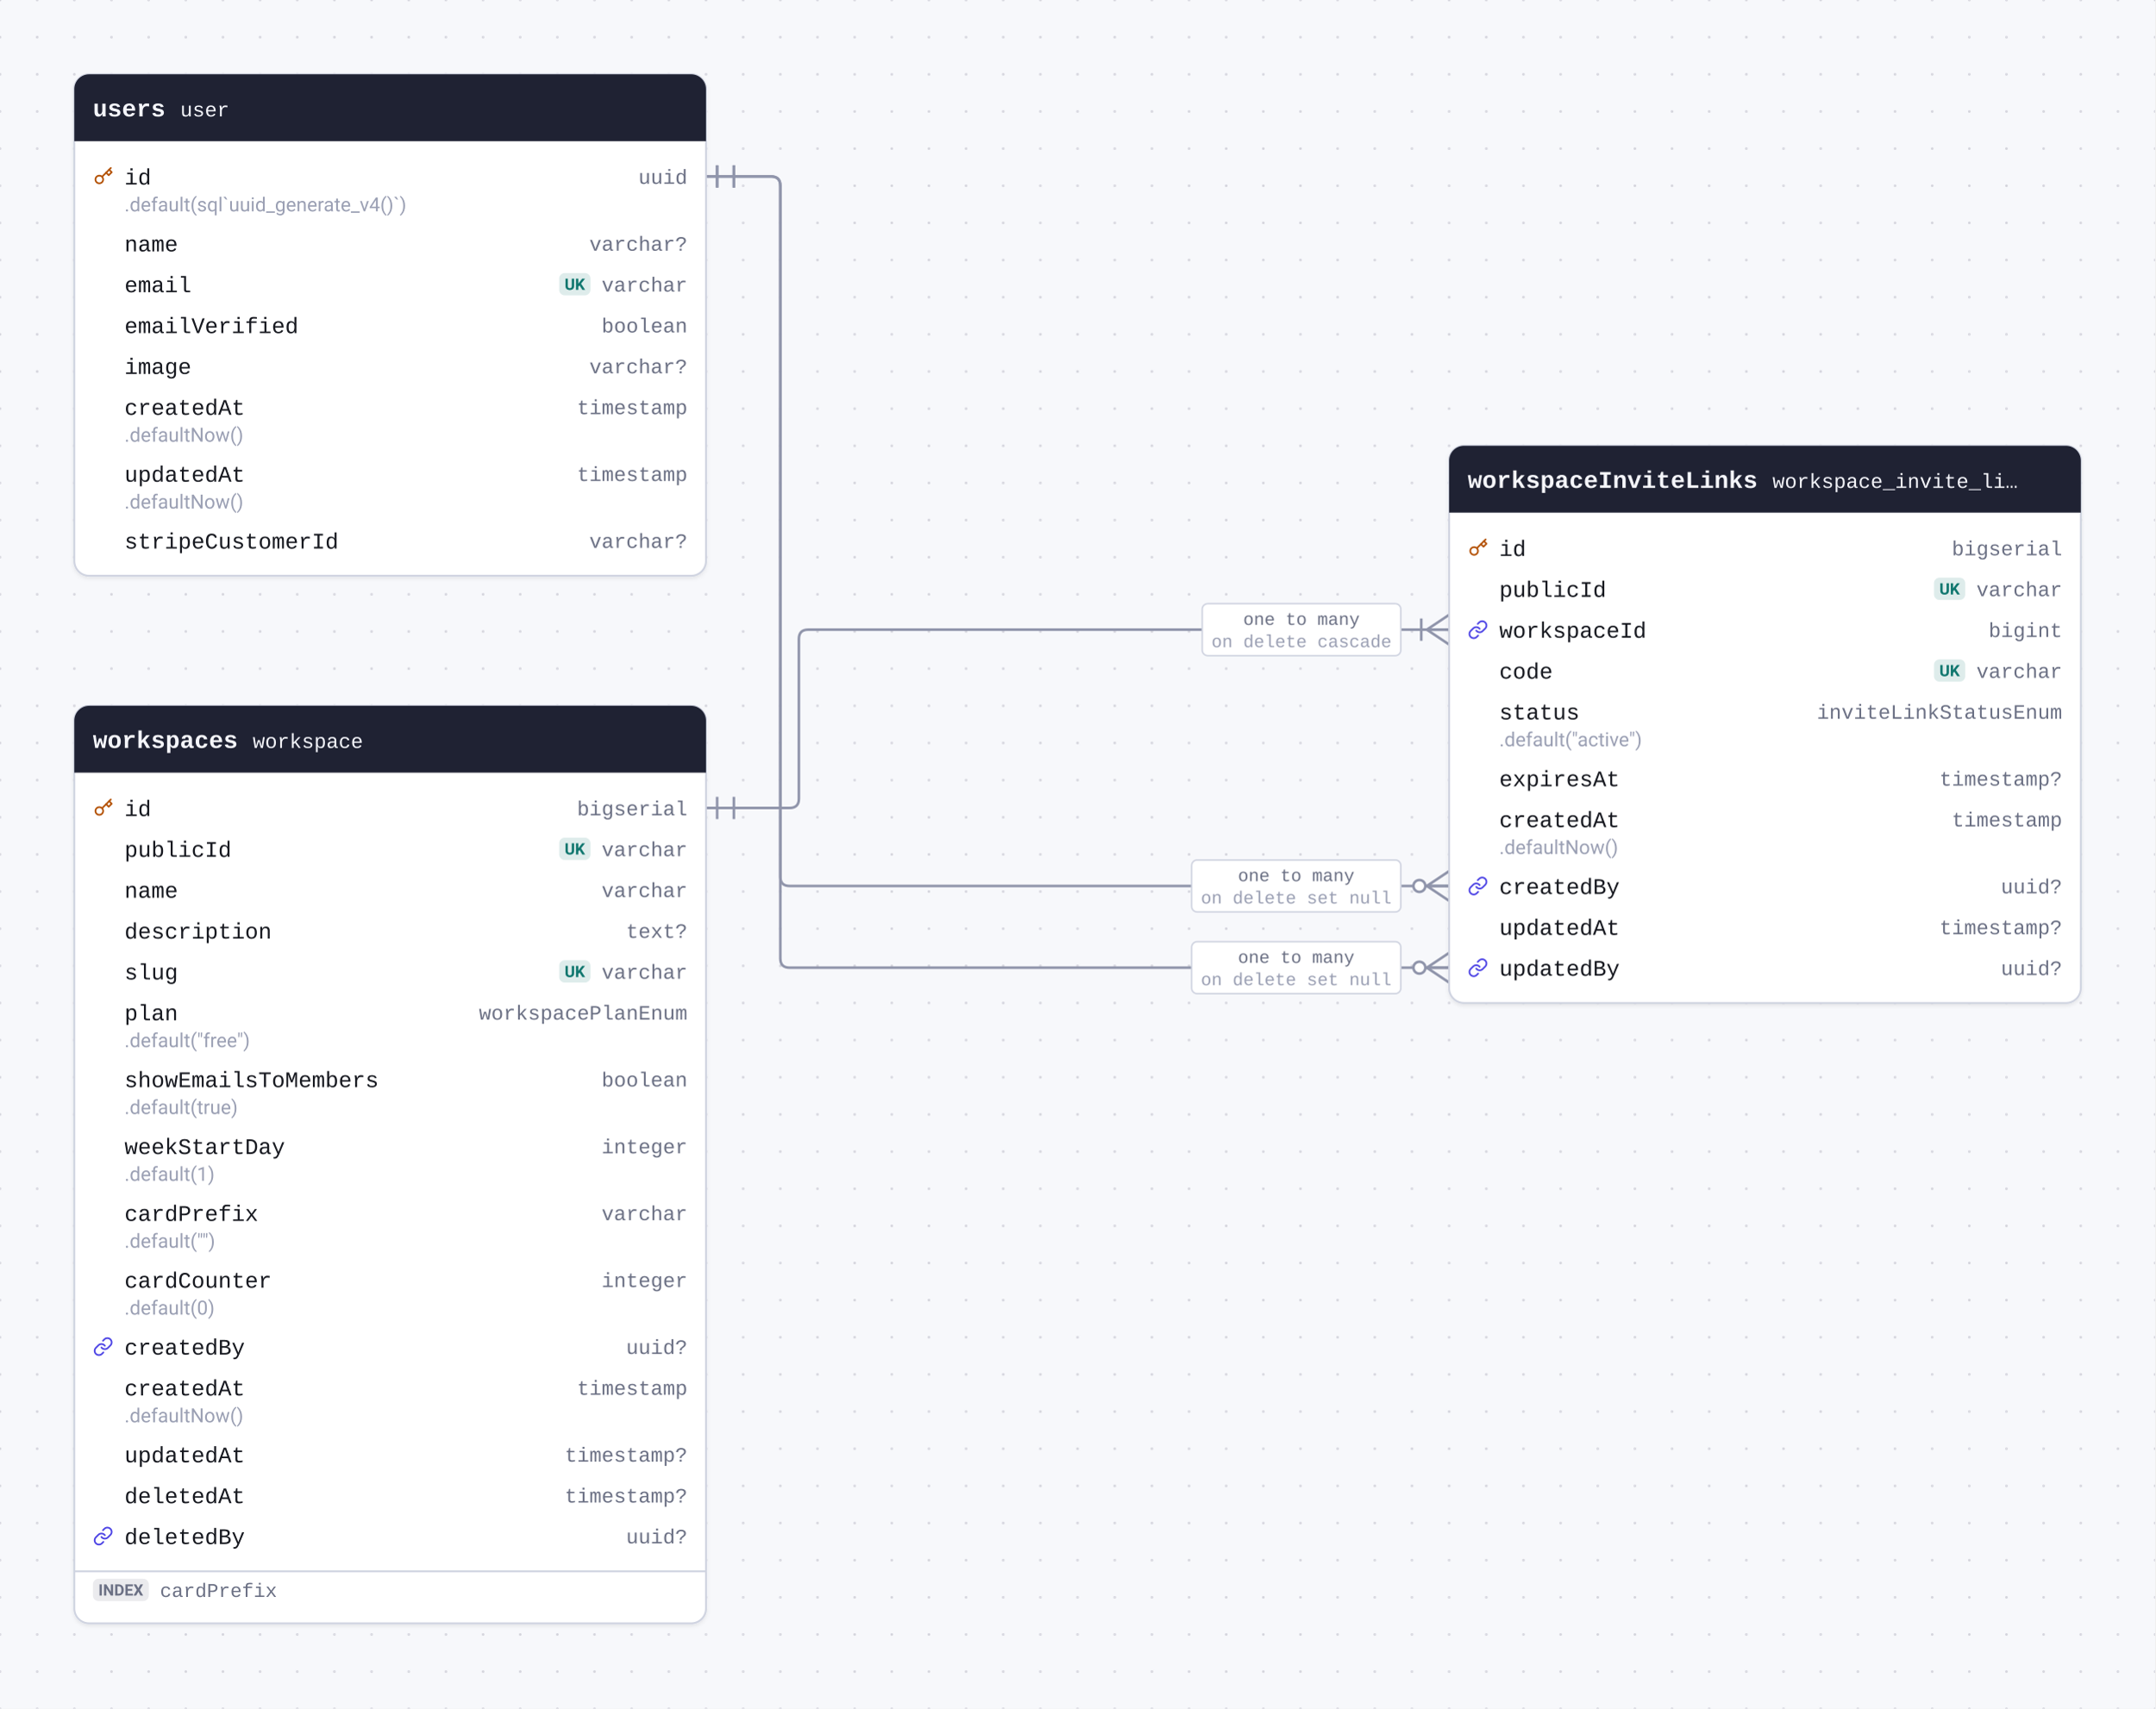
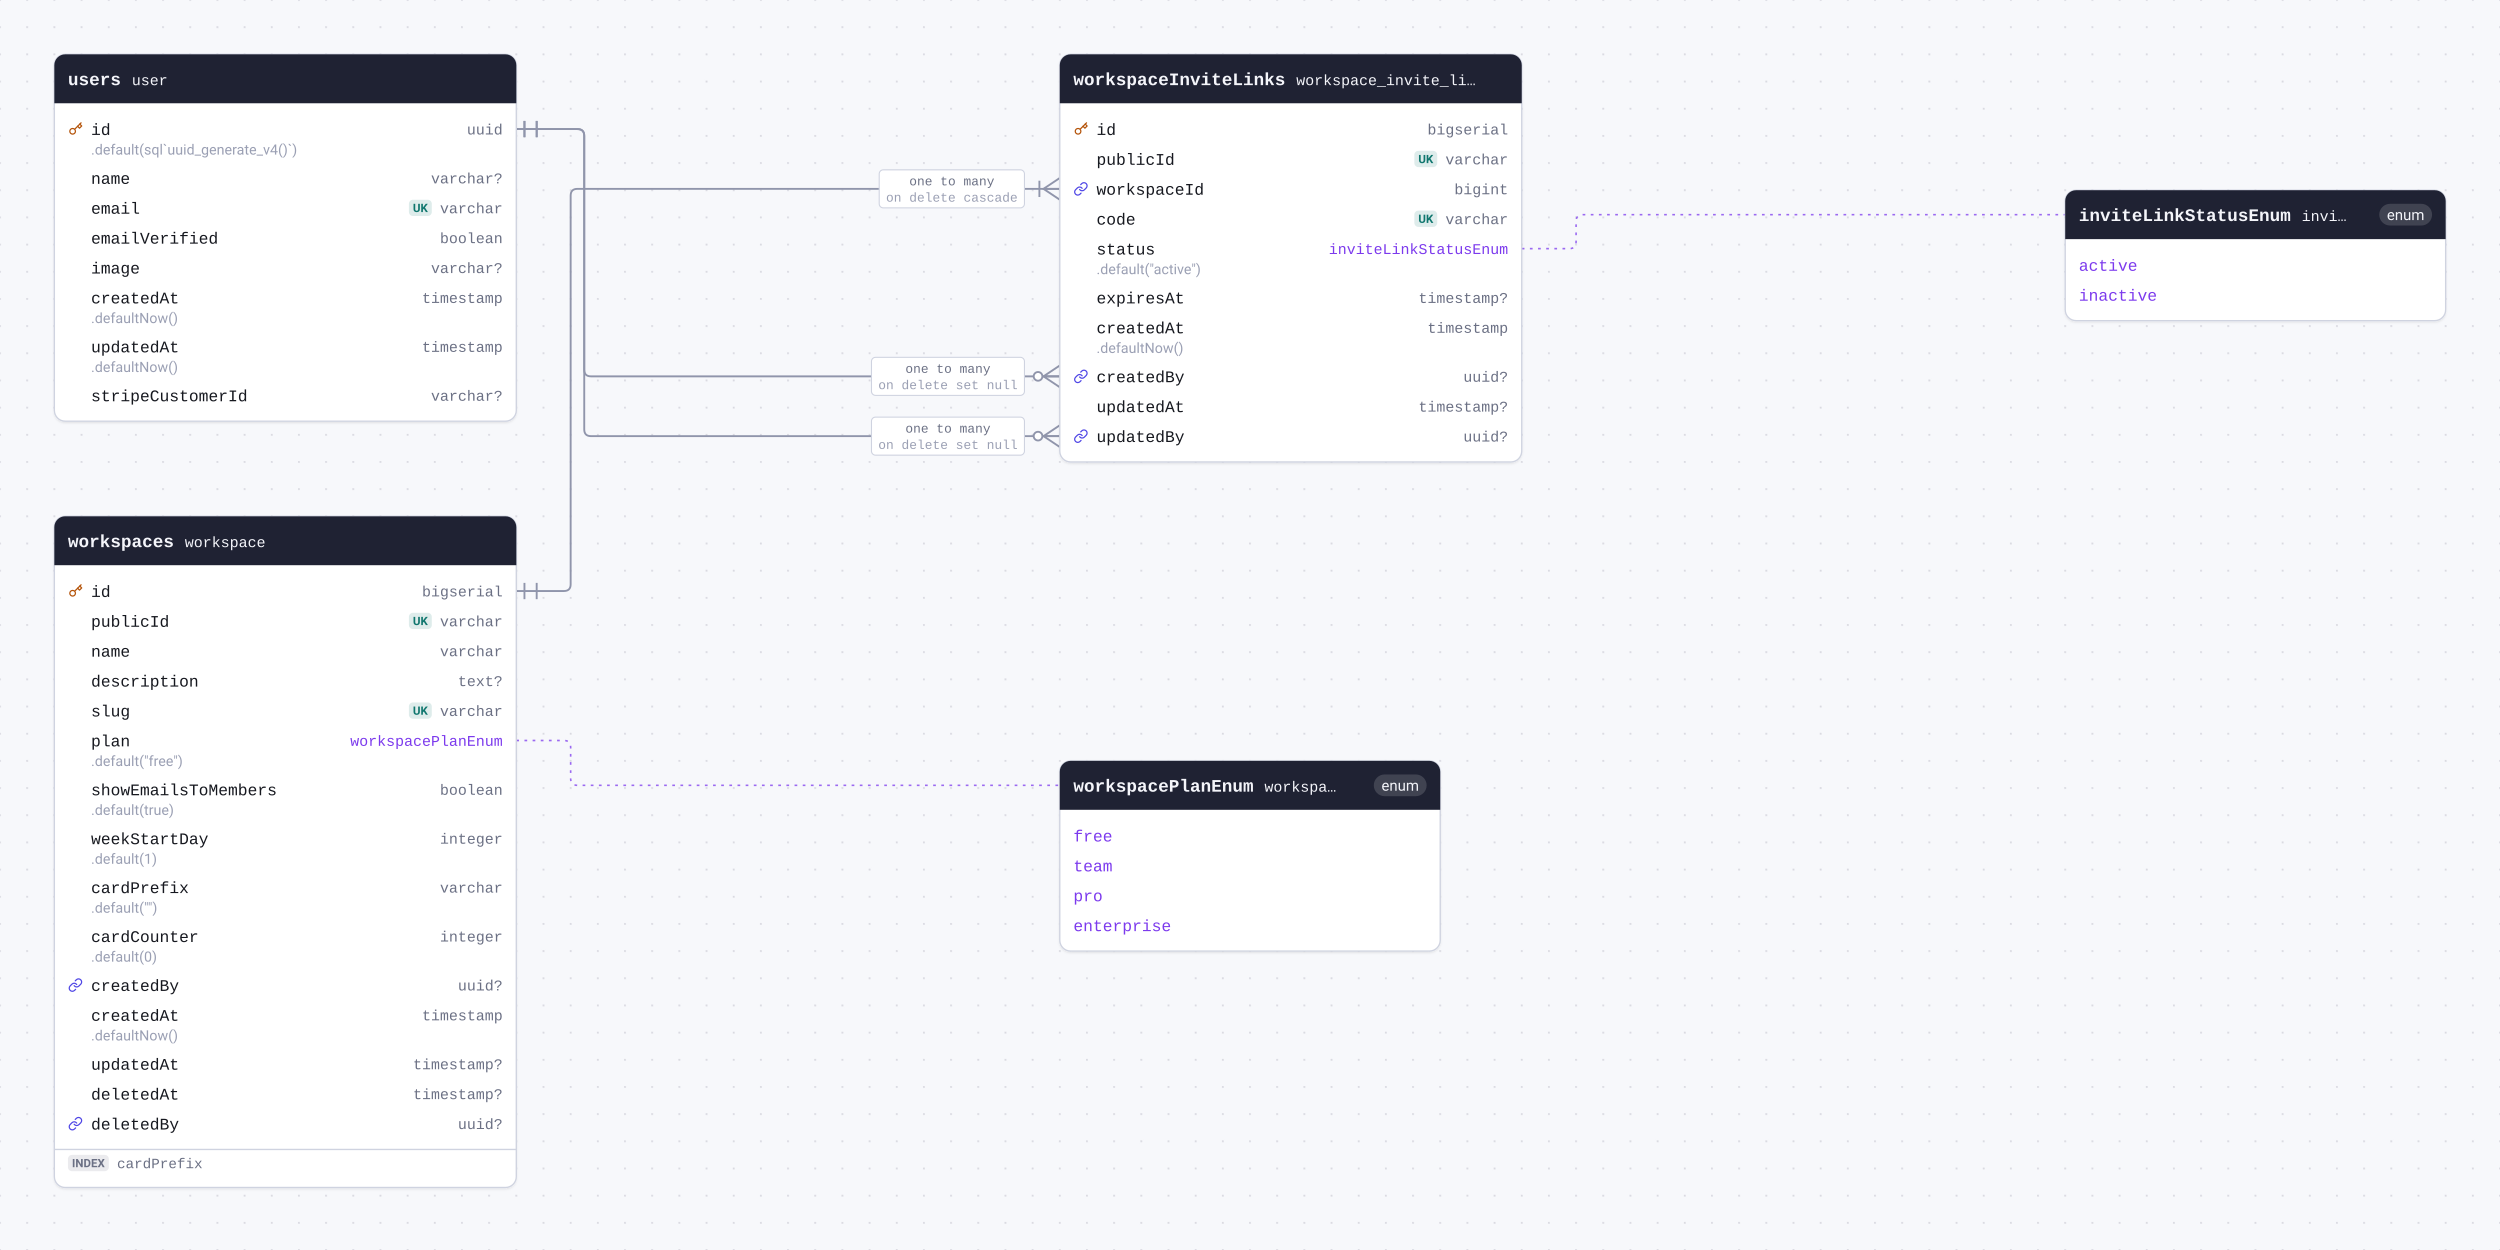
- <svg xmlns="http://www.w3.org/2000/svg" width="1160" height="920" viewBox="0 0 1160 920">
+ <svg xmlns="http://www.w3.org/2000/svg" width="1840" height="920" viewBox="0 0 1840 920">
  <defs>
    <pattern id="dots" x="-0.7" y="-0.7" width="20" height="20" patternUnits="userSpaceOnUse">
      <circle cx="0.7" cy="0.7" r="0.7" fill="#d4d4dc" />
    </pattern>
    <filter id="node-shadow" x="-5%" y="-5%" width="110%" height="115%">
      <feDropShadow dx="0" dy="1" stdDeviation="1" flood-color="#000000" flood-opacity="0.08" />
    </filter>
  </defs>
-   <rect x="0" y="0" width="1160" height="920" fill="#f7f8fb" />
-   <rect x="0" y="0" width="1160" height="920" fill="url(#dots)" />
+   <rect x="0" y="0" width="1840" height="920" fill="#f7f8fb" />
+   <rect x="0" y="0" width="1840" height="920" fill="url(#dots)" />
+   <g class="enum-edge">
+     <path d="M1120 183L1140 183L 1155,183Q 1160,183 1160,178L 1160,163Q 1160,158 1165,158L1500 158L1520 158" fill="none" stroke="#7c3aed" stroke-width="1.2" stroke-dasharray="2 4" opacity="0.75" />
+   </g>
+   <g class="enum-edge">
+     <path d="M380 545L400 545L 415,545Q 420,545 420,550L 420,573Q 420,578 425,578L760 578L780 578" fill="none" stroke="#7c3aed" stroke-width="1.2" stroke-dasharray="2 4" opacity="0.75" />
+   </g>
  <g class="relation-edge">
-     <path d="M380 435L400 435L 425,435Q 430,435 430,430L 430,344Q 430,339 435,339L760 339L780 339" fill="none" stroke="#9095ab" stroke-width="1.4" />
+     <path d="M380 435L400 435L 415,435Q 420,435 420,430L 420,144Q 420,139 425,139L760 139L780 139" fill="none" stroke="#9095ab" stroke-width="1.4" />
    <g transform="translate(380 435) scale(-1 1)" fill="none" stroke="#9095ab" stroke-width="1.4">
      <path d="M-6 -6 L-6 6" />
      <path d="M-15 -6 L-15 6" />
    </g>
-     <g transform="translate(780 339)" fill="none" stroke="#9095ab" stroke-width="1.4">
+     <g transform="translate(780 139)" fill="none" stroke="#9095ab" stroke-width="1.4">
      <path d="M0 -8 L-12 0 L0 8 M-12 0 L0 0" />
      <path d="M-15 -6 L-15 6" />
    </g>
  </g>
  <g class="relation-edge">
-     <path d="M380 95L400 95L 415,95Q 420,95 420,100L 420,472Q 420,477 425,477L760 477L780 477" fill="none" stroke="#9095ab" stroke-width="1.4" />
+     <path d="M380 95L400 95L 425,95Q 430,95 430,100L 430,272Q 430,277 435,277L760 277L780 277" fill="none" stroke="#9095ab" stroke-width="1.4" />
    <g transform="translate(380 95) scale(-1 1)" fill="none" stroke="#9095ab" stroke-width="1.4">
      <path d="M-6 -6 L-6 6" />
      <path d="M-15 -6 L-15 6" />
    </g>
-     <g transform="translate(780 477)" fill="none" stroke="#9095ab" stroke-width="1.4">
+     <g transform="translate(780 277)" fill="none" stroke="#9095ab" stroke-width="1.4">
      <path d="M0 -8 L-12 0 L0 8 M-12 0 L0 0" />
      <circle cx="-16" cy="0" r="3.2" fill="#ffffff" />
    </g>
  </g>
  <g class="relation-edge">
-     <path d="M380 95L400 95L 415,95Q 420,95 420,100L 420,516Q 420,521 425,521L760 521L780 521" fill="none" stroke="#9095ab" stroke-width="1.4" />
+     <path d="M380 95L400 95L 425,95Q 430,95 430,100L 430,316Q 430,321 435,321L760 321L780 321" fill="none" stroke="#9095ab" stroke-width="1.4" />
    <g transform="translate(380 95) scale(-1 1)" fill="none" stroke="#9095ab" stroke-width="1.4">
      <path d="M-6 -6 L-6 6" />
      <path d="M-15 -6 L-15 6" />
    </g>
-     <g transform="translate(780 521)" fill="none" stroke="#9095ab" stroke-width="1.4">
+     <g transform="translate(780 321)" fill="none" stroke="#9095ab" stroke-width="1.4">
      <path d="M0 -8 L-12 0 L0 8 M-12 0 L0 0" />
      <circle cx="-16" cy="0" r="3.2" fill="#ffffff" />
    </g>
  </g>
  <g class="model-node">
    <clipPath id="node-clip-0">
      <rect x="40" y="40" width="340" height="270" rx="8" />
    </clipPath>
    <rect x="40" y="40" width="340" height="270" rx="8" fill="#ffffff" stroke="#cfd3e0" filter="url(#node-shadow)" />
    <rect x="40" y="40" width="340" height="36" fill="#1f2233" clip-path="url(#node-clip-0)" />
    <text x="50" y="62.68" font-family="ui-monospace, SF Mono, Menlo, Consolas, Liberation Mono, DejaVu Sans Mono, monospace" font-size="13" font-weight="700" fill="#f4f5fa">users<tspan dx="8" font-size="11" font-weight="400" opacity="0.6">user</tspan>
    </text>
    <g transform="translate(50 89.5) scale(0.46)" fill="none" stroke="#b45309" stroke-width="2" stroke-linecap="round" stroke-linejoin="round">
      <circle cx="7.5" cy="15.5" r="4.5" />
      <path d="m21 2-9.6 9.6" />
      <path d="m15.5 7.5 3 3L22 7l-3-3" />
    </g>
    <text x="67" y="99.32" font-family="ui-monospace, SF Mono, Menlo, Consolas, Liberation Mono, DejaVu Sans Mono, monospace" font-size="12" fill="#16181f">id</text>
    <text x="370" y="98.96" font-family="ui-monospace, SF Mono, Menlo, Consolas, Liberation Mono, DejaVu Sans Mono, monospace" font-size="11" text-anchor="end" fill="#6b7084">uuid</text>
    <text x="67" y="113.78" font-family="ui-sans-serif, -apple-system, Segoe UI, Roboto, Helvetica Neue, Arial, DejaVu Sans, sans-serif" font-size="10.5" fill="#9a9fb3">.default(sql`uuid_generate_v4()`)</text>
    <text x="67" y="135.32" font-family="ui-monospace, SF Mono, Menlo, Consolas, Liberation Mono, DejaVu Sans Mono, monospace" font-size="12" fill="#16181f">name</text>
    <text x="370" y="134.96" font-family="ui-monospace, SF Mono, Menlo, Consolas, Liberation Mono, DejaVu Sans Mono, monospace" font-size="11" text-anchor="end" fill="#6b7084">varchar?</text>
    <rect x="300.96" y="147" width="16.84" height="12" rx="3" fill="#0f766e" fill-opacity="0.14" />
    <text x="309.38" y="156.06" font-family="ui-sans-serif, -apple-system, Segoe UI, Roboto, Helvetica Neue, Arial, DejaVu Sans, sans-serif" font-size="8.5" font-weight="600" text-anchor="middle" fill="#0f766e">UK</text>
    <text x="67" y="157.32" font-family="ui-monospace, SF Mono, Menlo, Consolas, Liberation Mono, DejaVu Sans Mono, monospace" font-size="12" fill="#16181f">email</text>
    <text x="370" y="156.96" font-family="ui-monospace, SF Mono, Menlo, Consolas, Liberation Mono, DejaVu Sans Mono, monospace" font-size="11" text-anchor="end" fill="#6b7084">varchar</text>
    <text x="67" y="179.32" font-family="ui-monospace, SF Mono, Menlo, Consolas, Liberation Mono, DejaVu Sans Mono, monospace" font-size="12" fill="#16181f">emailVerified</text>
    <text x="370" y="178.96" font-family="ui-monospace, SF Mono, Menlo, Consolas, Liberation Mono, DejaVu Sans Mono, monospace" font-size="11" text-anchor="end" fill="#6b7084">boolean</text>
    <text x="67" y="201.32" font-family="ui-monospace, SF Mono, Menlo, Consolas, Liberation Mono, DejaVu Sans Mono, monospace" font-size="12" fill="#16181f">image</text>
    <text x="370" y="200.96" font-family="ui-monospace, SF Mono, Menlo, Consolas, Liberation Mono, DejaVu Sans Mono, monospace" font-size="11" text-anchor="end" fill="#6b7084">varchar?</text>
    <text x="67" y="223.32" font-family="ui-monospace, SF Mono, Menlo, Consolas, Liberation Mono, DejaVu Sans Mono, monospace" font-size="12" fill="#16181f">createdAt</text>
    <text x="370" y="222.96" font-family="ui-monospace, SF Mono, Menlo, Consolas, Liberation Mono, DejaVu Sans Mono, monospace" font-size="11" text-anchor="end" fill="#6b7084">timestamp</text>
    <text x="67" y="237.78" font-family="ui-sans-serif, -apple-system, Segoe UI, Roboto, Helvetica Neue, Arial, DejaVu Sans, sans-serif" font-size="10.5" fill="#9a9fb3">.defaultNow()</text>
    <text x="67" y="259.32" font-family="ui-monospace, SF Mono, Menlo, Consolas, Liberation Mono, DejaVu Sans Mono, monospace" font-size="12" fill="#16181f">updatedAt</text>
    <text x="370" y="258.96" font-family="ui-monospace, SF Mono, Menlo, Consolas, Liberation Mono, DejaVu Sans Mono, monospace" font-size="11" text-anchor="end" fill="#6b7084">timestamp</text>
    <text x="67" y="273.78" font-family="ui-sans-serif, -apple-system, Segoe UI, Roboto, Helvetica Neue, Arial, DejaVu Sans, sans-serif" font-size="10.5" fill="#9a9fb3">.defaultNow()</text>
    <text x="67" y="295.32" font-family="ui-monospace, SF Mono, Menlo, Consolas, Liberation Mono, DejaVu Sans Mono, monospace" font-size="12" fill="#16181f">stripeCustomerId</text>
    <text x="370" y="294.96" font-family="ui-monospace, SF Mono, Menlo, Consolas, Liberation Mono, DejaVu Sans Mono, monospace" font-size="11" text-anchor="end" fill="#6b7084">varchar?</text>
  </g>
  <g class="model-node">
    <clipPath id="node-clip-1">
-       <rect x="780" y="240" width="340" height="300" rx="8" />
-     </clipPath>
-     <rect x="780" y="240" width="340" height="300" rx="8" fill="#ffffff" stroke="#cfd3e0" filter="url(#node-shadow)" />
-     <rect x="780" y="240" width="340" height="36" fill="#1f2233" clip-path="url(#node-clip-1)" />
-     <text x="790" y="262.68" font-family="ui-monospace, SF Mono, Menlo, Consolas, Liberation Mono, DejaVu Sans Mono, monospace" font-size="13" font-weight="700" fill="#f4f5fa">workspaceInviteLinks<tspan dx="8" font-size="11" font-weight="400" opacity="0.6">workspace_invite_li…</tspan>
-     </text>
-     <g transform="translate(790 289.5) scale(0.46)" fill="none" stroke="#b45309" stroke-width="2" stroke-linecap="round" stroke-linejoin="round">
+       <rect x="780" y="40" width="340" height="300" rx="8" />
+     </clipPath>
+     <rect x="780" y="40" width="340" height="300" rx="8" fill="#ffffff" stroke="#cfd3e0" filter="url(#node-shadow)" />
+     <rect x="780" y="40" width="340" height="36" fill="#1f2233" clip-path="url(#node-clip-1)" />
+     <text x="790" y="62.68" font-family="ui-monospace, SF Mono, Menlo, Consolas, Liberation Mono, DejaVu Sans Mono, monospace" font-size="13" font-weight="700" fill="#f4f5fa">workspaceInviteLinks<tspan dx="8" font-size="11" font-weight="400" opacity="0.6">workspace_invite_li…</tspan>
+     </text>
+     <g transform="translate(790 89.5) scale(0.46)" fill="none" stroke="#b45309" stroke-width="2" stroke-linecap="round" stroke-linejoin="round">
      <circle cx="7.5" cy="15.5" r="4.5" />
      <path d="m21 2-9.6 9.6" />
      <path d="m15.5 7.5 3 3L22 7l-3-3" />
    </g>
-     <text x="807" y="299.32" font-family="ui-monospace, SF Mono, Menlo, Consolas, Liberation Mono, DejaVu Sans Mono, monospace" font-size="12" fill="#16181f">id</text>
-     <text x="1110" y="298.96" font-family="ui-monospace, SF Mono, Menlo, Consolas, Liberation Mono, DejaVu Sans Mono, monospace" font-size="11" text-anchor="end" fill="#6b7084">bigserial</text>
-     <rect x="1040.96" y="311" width="16.84" height="12" rx="3" fill="#0f766e" fill-opacity="0.14" />
-     <text x="1049.38" y="320.06" font-family="ui-sans-serif, -apple-system, Segoe UI, Roboto, Helvetica Neue, Arial, DejaVu Sans, sans-serif" font-size="8.5" font-weight="600" text-anchor="middle" fill="#0f766e">UK</text>
-     <text x="807" y="321.32" font-family="ui-monospace, SF Mono, Menlo, Consolas, Liberation Mono, DejaVu Sans Mono, monospace" font-size="12" fill="#16181f">publicId</text>
-     <text x="1110" y="320.96" font-family="ui-monospace, SF Mono, Menlo, Consolas, Liberation Mono, DejaVu Sans Mono, monospace" font-size="11" text-anchor="end" fill="#6b7084">varchar</text>
-     <g transform="translate(790 333.5) scale(0.46)" fill="none" stroke="#4f46e5" stroke-width="2" stroke-linecap="round" stroke-linejoin="round">
-       <path d="M10 13a5 5 0 0 0 7.54.54l3-3a5 5 0 0 0-7.07-7.07l-1.72 1.71" />
-       <path d="M14 11a5 5 0 0 0-7.54-.54l-3 3a5 5 0 0 0 7.07 7.07l1.71-1.71" />
-     </g>
-     <text x="807" y="343.32" font-family="ui-monospace, SF Mono, Menlo, Consolas, Liberation Mono, DejaVu Sans Mono, monospace" font-size="12" fill="#16181f">workspaceId</text>
-     <text x="1110" y="342.96" font-family="ui-monospace, SF Mono, Menlo, Consolas, Liberation Mono, DejaVu Sans Mono, monospace" font-size="11" text-anchor="end" fill="#6b7084">bigint</text>
-     <rect x="1040.96" y="355" width="16.84" height="12" rx="3" fill="#0f766e" fill-opacity="0.14" />
-     <text x="1049.38" y="364.06" font-family="ui-sans-serif, -apple-system, Segoe UI, Roboto, Helvetica Neue, Arial, DejaVu Sans, sans-serif" font-size="8.5" font-weight="600" text-anchor="middle" fill="#0f766e">UK</text>
-     <text x="807" y="365.32" font-family="ui-monospace, SF Mono, Menlo, Consolas, Liberation Mono, DejaVu Sans Mono, monospace" font-size="12" fill="#16181f">code</text>
-     <text x="1110" y="364.96" font-family="ui-monospace, SF Mono, Menlo, Consolas, Liberation Mono, DejaVu Sans Mono, monospace" font-size="11" text-anchor="end" fill="#6b7084">varchar</text>
-     <text x="807" y="387.32" font-family="ui-monospace, SF Mono, Menlo, Consolas, Liberation Mono, DejaVu Sans Mono, monospace" font-size="12" fill="#16181f">status</text>
-     <text x="1110" y="386.96" font-family="ui-monospace, SF Mono, Menlo, Consolas, Liberation Mono, DejaVu Sans Mono, monospace" font-size="11" text-anchor="end" fill="#6b7084">inviteLinkStatusEnum</text>
-     <text x="807" y="401.78" font-family="ui-sans-serif, -apple-system, Segoe UI, Roboto, Helvetica Neue, Arial, DejaVu Sans, sans-serif" font-size="10.5" fill="#9a9fb3">.default("active")</text>
-     <text x="807" y="423.32" font-family="ui-monospace, SF Mono, Menlo, Consolas, Liberation Mono, DejaVu Sans Mono, monospace" font-size="12" fill="#16181f">expiresAt</text>
-     <text x="1110" y="422.96" font-family="ui-monospace, SF Mono, Menlo, Consolas, Liberation Mono, DejaVu Sans Mono, monospace" font-size="11" text-anchor="end" fill="#6b7084">timestamp?</text>
-     <text x="807" y="445.32" font-family="ui-monospace, SF Mono, Menlo, Consolas, Liberation Mono, DejaVu Sans Mono, monospace" font-size="12" fill="#16181f">createdAt</text>
-     <text x="1110" y="444.96" font-family="ui-monospace, SF Mono, Menlo, Consolas, Liberation Mono, DejaVu Sans Mono, monospace" font-size="11" text-anchor="end" fill="#6b7084">timestamp</text>
-     <text x="807" y="459.78" font-family="ui-sans-serif, -apple-system, Segoe UI, Roboto, Helvetica Neue, Arial, DejaVu Sans, sans-serif" font-size="10.5" fill="#9a9fb3">.defaultNow()</text>
-     <g transform="translate(790 471.5) scale(0.46)" fill="none" stroke="#4f46e5" stroke-width="2" stroke-linecap="round" stroke-linejoin="round">
-       <path d="M10 13a5 5 0 0 0 7.54.54l3-3a5 5 0 0 0-7.07-7.07l-1.72 1.71" />
-       <path d="M14 11a5 5 0 0 0-7.54-.54l-3 3a5 5 0 0 0 7.07 7.07l1.71-1.71" />
-     </g>
-     <text x="807" y="481.32" font-family="ui-monospace, SF Mono, Menlo, Consolas, Liberation Mono, DejaVu Sans Mono, monospace" font-size="12" fill="#16181f">createdBy</text>
-     <text x="1110" y="480.96" font-family="ui-monospace, SF Mono, Menlo, Consolas, Liberation Mono, DejaVu Sans Mono, monospace" font-size="11" text-anchor="end" fill="#6b7084">uuid?</text>
-     <text x="807" y="503.32" font-family="ui-monospace, SF Mono, Menlo, Consolas, Liberation Mono, DejaVu Sans Mono, monospace" font-size="12" fill="#16181f">updatedAt</text>
-     <text x="1110" y="502.96" font-family="ui-monospace, SF Mono, Menlo, Consolas, Liberation Mono, DejaVu Sans Mono, monospace" font-size="11" text-anchor="end" fill="#6b7084">timestamp?</text>
-     <g transform="translate(790 515.5) scale(0.46)" fill="none" stroke="#4f46e5" stroke-width="2" stroke-linecap="round" stroke-linejoin="round">
-       <path d="M10 13a5 5 0 0 0 7.54.54l3-3a5 5 0 0 0-7.07-7.07l-1.72 1.71" />
-       <path d="M14 11a5 5 0 0 0-7.54-.54l-3 3a5 5 0 0 0 7.07 7.07l1.71-1.71" />
-     </g>
-     <text x="807" y="525.32" font-family="ui-monospace, SF Mono, Menlo, Consolas, Liberation Mono, DejaVu Sans Mono, monospace" font-size="12" fill="#16181f">updatedBy</text>
-     <text x="1110" y="524.96" font-family="ui-monospace, SF Mono, Menlo, Consolas, Liberation Mono, DejaVu Sans Mono, monospace" font-size="11" text-anchor="end" fill="#6b7084">uuid?</text>
+     <text x="807" y="99.32" font-family="ui-monospace, SF Mono, Menlo, Consolas, Liberation Mono, DejaVu Sans Mono, monospace" font-size="12" fill="#16181f">id</text>
+     <text x="1110" y="98.96" font-family="ui-monospace, SF Mono, Menlo, Consolas, Liberation Mono, DejaVu Sans Mono, monospace" font-size="11" text-anchor="end" fill="#6b7084">bigserial</text>
+     <rect x="1040.96" y="111" width="16.84" height="12" rx="3" fill="#0f766e" fill-opacity="0.14" />
+     <text x="1049.38" y="120.06" font-family="ui-sans-serif, -apple-system, Segoe UI, Roboto, Helvetica Neue, Arial, DejaVu Sans, sans-serif" font-size="8.5" font-weight="600" text-anchor="middle" fill="#0f766e">UK</text>
+     <text x="807" y="121.32" font-family="ui-monospace, SF Mono, Menlo, Consolas, Liberation Mono, DejaVu Sans Mono, monospace" font-size="12" fill="#16181f">publicId</text>
+     <text x="1110" y="120.96" font-family="ui-monospace, SF Mono, Menlo, Consolas, Liberation Mono, DejaVu Sans Mono, monospace" font-size="11" text-anchor="end" fill="#6b7084">varchar</text>
+     <g transform="translate(790 133.5) scale(0.46)" fill="none" stroke="#4f46e5" stroke-width="2" stroke-linecap="round" stroke-linejoin="round">
+       <path d="M10 13a5 5 0 0 0 7.54.54l3-3a5 5 0 0 0-7.07-7.07l-1.72 1.71" />
+       <path d="M14 11a5 5 0 0 0-7.54-.54l-3 3a5 5 0 0 0 7.07 7.07l1.71-1.71" />
+     </g>
+     <text x="807" y="143.32" font-family="ui-monospace, SF Mono, Menlo, Consolas, Liberation Mono, DejaVu Sans Mono, monospace" font-size="12" fill="#16181f">workspaceId</text>
+     <text x="1110" y="142.96" font-family="ui-monospace, SF Mono, Menlo, Consolas, Liberation Mono, DejaVu Sans Mono, monospace" font-size="11" text-anchor="end" fill="#6b7084">bigint</text>
+     <rect x="1040.96" y="155" width="16.84" height="12" rx="3" fill="#0f766e" fill-opacity="0.14" />
+     <text x="1049.38" y="164.06" font-family="ui-sans-serif, -apple-system, Segoe UI, Roboto, Helvetica Neue, Arial, DejaVu Sans, sans-serif" font-size="8.5" font-weight="600" text-anchor="middle" fill="#0f766e">UK</text>
+     <text x="807" y="165.32" font-family="ui-monospace, SF Mono, Menlo, Consolas, Liberation Mono, DejaVu Sans Mono, monospace" font-size="12" fill="#16181f">code</text>
+     <text x="1110" y="164.96" font-family="ui-monospace, SF Mono, Menlo, Consolas, Liberation Mono, DejaVu Sans Mono, monospace" font-size="11" text-anchor="end" fill="#6b7084">varchar</text>
+     <text x="807" y="187.32" font-family="ui-monospace, SF Mono, Menlo, Consolas, Liberation Mono, DejaVu Sans Mono, monospace" font-size="12" fill="#16181f">status</text>
+     <text x="1110" y="186.96" font-family="ui-monospace, SF Mono, Menlo, Consolas, Liberation Mono, DejaVu Sans Mono, monospace" font-size="11" text-anchor="end" fill="#7c3aed">inviteLinkStatusEnum</text>
+     <text x="807" y="201.78" font-family="ui-sans-serif, -apple-system, Segoe UI, Roboto, Helvetica Neue, Arial, DejaVu Sans, sans-serif" font-size="10.5" fill="#9a9fb3">.default("active")</text>
+     <text x="807" y="223.32" font-family="ui-monospace, SF Mono, Menlo, Consolas, Liberation Mono, DejaVu Sans Mono, monospace" font-size="12" fill="#16181f">expiresAt</text>
+     <text x="1110" y="222.96" font-family="ui-monospace, SF Mono, Menlo, Consolas, Liberation Mono, DejaVu Sans Mono, monospace" font-size="11" text-anchor="end" fill="#6b7084">timestamp?</text>
+     <text x="807" y="245.32" font-family="ui-monospace, SF Mono, Menlo, Consolas, Liberation Mono, DejaVu Sans Mono, monospace" font-size="12" fill="#16181f">createdAt</text>
+     <text x="1110" y="244.96" font-family="ui-monospace, SF Mono, Menlo, Consolas, Liberation Mono, DejaVu Sans Mono, monospace" font-size="11" text-anchor="end" fill="#6b7084">timestamp</text>
+     <text x="807" y="259.78" font-family="ui-sans-serif, -apple-system, Segoe UI, Roboto, Helvetica Neue, Arial, DejaVu Sans, sans-serif" font-size="10.5" fill="#9a9fb3">.defaultNow()</text>
+     <g transform="translate(790 271.5) scale(0.46)" fill="none" stroke="#4f46e5" stroke-width="2" stroke-linecap="round" stroke-linejoin="round">
+       <path d="M10 13a5 5 0 0 0 7.54.54l3-3a5 5 0 0 0-7.07-7.07l-1.72 1.71" />
+       <path d="M14 11a5 5 0 0 0-7.54-.54l-3 3a5 5 0 0 0 7.07 7.07l1.71-1.71" />
+     </g>
+     <text x="807" y="281.32" font-family="ui-monospace, SF Mono, Menlo, Consolas, Liberation Mono, DejaVu Sans Mono, monospace" font-size="12" fill="#16181f">createdBy</text>
+     <text x="1110" y="280.96" font-family="ui-monospace, SF Mono, Menlo, Consolas, Liberation Mono, DejaVu Sans Mono, monospace" font-size="11" text-anchor="end" fill="#6b7084">uuid?</text>
+     <text x="807" y="303.32" font-family="ui-monospace, SF Mono, Menlo, Consolas, Liberation Mono, DejaVu Sans Mono, monospace" font-size="12" fill="#16181f">updatedAt</text>
+     <text x="1110" y="302.96" font-family="ui-monospace, SF Mono, Menlo, Consolas, Liberation Mono, DejaVu Sans Mono, monospace" font-size="11" text-anchor="end" fill="#6b7084">timestamp?</text>
+     <g transform="translate(790 315.5) scale(0.46)" fill="none" stroke="#4f46e5" stroke-width="2" stroke-linecap="round" stroke-linejoin="round">
+       <path d="M10 13a5 5 0 0 0 7.54.54l3-3a5 5 0 0 0-7.07-7.07l-1.72 1.71" />
+       <path d="M14 11a5 5 0 0 0-7.54-.54l-3 3a5 5 0 0 0 7.07 7.07l1.71-1.71" />
+     </g>
+     <text x="807" y="325.32" font-family="ui-monospace, SF Mono, Menlo, Consolas, Liberation Mono, DejaVu Sans Mono, monospace" font-size="12" fill="#16181f">updatedBy</text>
+     <text x="1110" y="324.96" font-family="ui-monospace, SF Mono, Menlo, Consolas, Liberation Mono, DejaVu Sans Mono, monospace" font-size="11" text-anchor="end" fill="#6b7084">uuid?</text>
  </g>
  <g class="model-node">
    <clipPath id="node-clip-2">
      <rect x="40" y="380" width="340" height="494" rx="8" />
    </clipPath>
    <rect x="40" y="380" width="340" height="494" rx="8" fill="#ffffff" stroke="#cfd3e0" filter="url(#node-shadow)" />
    <rect x="40" y="380" width="340" height="36" fill="#1f2233" clip-path="url(#node-clip-2)" />
    <text x="50" y="402.68" font-family="ui-monospace, SF Mono, Menlo, Consolas, Liberation Mono, DejaVu Sans Mono, monospace" font-size="13" font-weight="700" fill="#f4f5fa">workspaces<tspan dx="8" font-size="11" font-weight="400" opacity="0.6">workspace</tspan>
    </text>
    <g transform="translate(50 429.5) scale(0.46)" fill="none" stroke="#b45309" stroke-width="2" stroke-linecap="round" stroke-linejoin="round">
      <circle cx="7.5" cy="15.5" r="4.5" />
      <path d="m21 2-9.6 9.6" />
      <path d="m15.5 7.5 3 3L22 7l-3-3" />
    </g>
    <text x="67" y="439.32" font-family="ui-monospace, SF Mono, Menlo, Consolas, Liberation Mono, DejaVu Sans Mono, monospace" font-size="12" fill="#16181f">id</text>
    <text x="370" y="438.96" font-family="ui-monospace, SF Mono, Menlo, Consolas, Liberation Mono, DejaVu Sans Mono, monospace" font-size="11" text-anchor="end" fill="#6b7084">bigserial</text>
    <rect x="300.96" y="451" width="16.84" height="12" rx="3" fill="#0f766e" fill-opacity="0.14" />
    <text x="309.38" y="460.06" font-family="ui-sans-serif, -apple-system, Segoe UI, Roboto, Helvetica Neue, Arial, DejaVu Sans, sans-serif" font-size="8.5" font-weight="600" text-anchor="middle" fill="#0f766e">UK</text>
    <text x="67" y="461.32" font-family="ui-monospace, SF Mono, Menlo, Consolas, Liberation Mono, DejaVu Sans Mono, monospace" font-size="12" fill="#16181f">publicId</text>
    <text x="370" y="460.96" font-family="ui-monospace, SF Mono, Menlo, Consolas, Liberation Mono, DejaVu Sans Mono, monospace" font-size="11" text-anchor="end" fill="#6b7084">varchar</text>
    <text x="67" y="483.32" font-family="ui-monospace, SF Mono, Menlo, Consolas, Liberation Mono, DejaVu Sans Mono, monospace" font-size="12" fill="#16181f">name</text>
    <text x="370" y="482.96" font-family="ui-monospace, SF Mono, Menlo, Consolas, Liberation Mono, DejaVu Sans Mono, monospace" font-size="11" text-anchor="end" fill="#6b7084">varchar</text>
    <text x="67" y="505.32" font-family="ui-monospace, SF Mono, Menlo, Consolas, Liberation Mono, DejaVu Sans Mono, monospace" font-size="12" fill="#16181f">description</text>
    <text x="370" y="504.96" font-family="ui-monospace, SF Mono, Menlo, Consolas, Liberation Mono, DejaVu Sans Mono, monospace" font-size="11" text-anchor="end" fill="#6b7084">text?</text>
    <rect x="300.96" y="517" width="16.84" height="12" rx="3" fill="#0f766e" fill-opacity="0.14" />
    <text x="309.38" y="526.06" font-family="ui-sans-serif, -apple-system, Segoe UI, Roboto, Helvetica Neue, Arial, DejaVu Sans, sans-serif" font-size="8.5" font-weight="600" text-anchor="middle" fill="#0f766e">UK</text>
    <text x="67" y="527.32" font-family="ui-monospace, SF Mono, Menlo, Consolas, Liberation Mono, DejaVu Sans Mono, monospace" font-size="12" fill="#16181f">slug</text>
    <text x="370" y="526.96" font-family="ui-monospace, SF Mono, Menlo, Consolas, Liberation Mono, DejaVu Sans Mono, monospace" font-size="11" text-anchor="end" fill="#6b7084">varchar</text>
    <text x="67" y="549.32" font-family="ui-monospace, SF Mono, Menlo, Consolas, Liberation Mono, DejaVu Sans Mono, monospace" font-size="12" fill="#16181f">plan</text>
-     <text x="370" y="548.96" font-family="ui-monospace, SF Mono, Menlo, Consolas, Liberation Mono, DejaVu Sans Mono, monospace" font-size="11" text-anchor="end" fill="#6b7084">workspacePlanEnum</text>
+     <text x="370" y="548.96" font-family="ui-monospace, SF Mono, Menlo, Consolas, Liberation Mono, DejaVu Sans Mono, monospace" font-size="11" text-anchor="end" fill="#7c3aed">workspacePlanEnum</text>
    <text x="67" y="563.78" font-family="ui-sans-serif, -apple-system, Segoe UI, Roboto, Helvetica Neue, Arial, DejaVu Sans, sans-serif" font-size="10.5" fill="#9a9fb3">.default("free")</text>
    <text x="67" y="585.32" font-family="ui-monospace, SF Mono, Menlo, Consolas, Liberation Mono, DejaVu Sans Mono, monospace" font-size="12" fill="#16181f">showEmailsToMembers</text>
    <text x="370" y="584.96" font-family="ui-monospace, SF Mono, Menlo, Consolas, Liberation Mono, DejaVu Sans Mono, monospace" font-size="11" text-anchor="end" fill="#6b7084">boolean</text>
    <text x="67" y="599.78" font-family="ui-sans-serif, -apple-system, Segoe UI, Roboto, Helvetica Neue, Arial, DejaVu Sans, sans-serif" font-size="10.5" fill="#9a9fb3">.default(true)</text>
    <text x="67" y="621.32" font-family="ui-monospace, SF Mono, Menlo, Consolas, Liberation Mono, DejaVu Sans Mono, monospace" font-size="12" fill="#16181f">weekStartDay</text>
    <text x="370" y="620.96" font-family="ui-monospace, SF Mono, Menlo, Consolas, Liberation Mono, DejaVu Sans Mono, monospace" font-size="11" text-anchor="end" fill="#6b7084">integer</text>
    <text x="67" y="635.78" font-family="ui-sans-serif, -apple-system, Segoe UI, Roboto, Helvetica Neue, Arial, DejaVu Sans, sans-serif" font-size="10.5" fill="#9a9fb3">.default(1)</text>
    <text x="67" y="657.32" font-family="ui-monospace, SF Mono, Menlo, Consolas, Liberation Mono, DejaVu Sans Mono, monospace" font-size="12" fill="#16181f">cardPrefix</text>
    <text x="370" y="656.96" font-family="ui-monospace, SF Mono, Menlo, Consolas, Liberation Mono, DejaVu Sans Mono, monospace" font-size="11" text-anchor="end" fill="#6b7084">varchar</text>
    <text x="67" y="671.78" font-family="ui-sans-serif, -apple-system, Segoe UI, Roboto, Helvetica Neue, Arial, DejaVu Sans, sans-serif" font-size="10.5" fill="#9a9fb3">.default("")</text>
    <text x="67" y="693.32" font-family="ui-monospace, SF Mono, Menlo, Consolas, Liberation Mono, DejaVu Sans Mono, monospace" font-size="12" fill="#16181f">cardCounter</text>
    <text x="370" y="692.96" font-family="ui-monospace, SF Mono, Menlo, Consolas, Liberation Mono, DejaVu Sans Mono, monospace" font-size="11" text-anchor="end" fill="#6b7084">integer</text>
    <text x="67" y="707.78" font-family="ui-sans-serif, -apple-system, Segoe UI, Roboto, Helvetica Neue, Arial, DejaVu Sans, sans-serif" font-size="10.5" fill="#9a9fb3">.default(0)</text>
    <g transform="translate(50 719.5) scale(0.46)" fill="none" stroke="#4f46e5" stroke-width="2" stroke-linecap="round" stroke-linejoin="round">
      <path d="M10 13a5 5 0 0 0 7.54.54l3-3a5 5 0 0 0-7.07-7.07l-1.72 1.71" />
      <path d="M14 11a5 5 0 0 0-7.54-.54l-3 3a5 5 0 0 0 7.07 7.07l1.71-1.71" />
    </g>
    <text x="67" y="729.32" font-family="ui-monospace, SF Mono, Menlo, Consolas, Liberation Mono, DejaVu Sans Mono, monospace" font-size="12" fill="#16181f">createdBy</text>
    <text x="370" y="728.96" font-family="ui-monospace, SF Mono, Menlo, Consolas, Liberation Mono, DejaVu Sans Mono, monospace" font-size="11" text-anchor="end" fill="#6b7084">uuid?</text>
    <text x="67" y="751.32" font-family="ui-monospace, SF Mono, Menlo, Consolas, Liberation Mono, DejaVu Sans Mono, monospace" font-size="12" fill="#16181f">createdAt</text>
    <text x="370" y="750.96" font-family="ui-monospace, SF Mono, Menlo, Consolas, Liberation Mono, DejaVu Sans Mono, monospace" font-size="11" text-anchor="end" fill="#6b7084">timestamp</text>
    <text x="67" y="765.78" font-family="ui-sans-serif, -apple-system, Segoe UI, Roboto, Helvetica Neue, Arial, DejaVu Sans, sans-serif" font-size="10.5" fill="#9a9fb3">.defaultNow()</text>
    <text x="67" y="787.32" font-family="ui-monospace, SF Mono, Menlo, Consolas, Liberation Mono, DejaVu Sans Mono, monospace" font-size="12" fill="#16181f">updatedAt</text>
    <text x="370" y="786.96" font-family="ui-monospace, SF Mono, Menlo, Consolas, Liberation Mono, DejaVu Sans Mono, monospace" font-size="11" text-anchor="end" fill="#6b7084">timestamp?</text>
    <text x="67" y="809.32" font-family="ui-monospace, SF Mono, Menlo, Consolas, Liberation Mono, DejaVu Sans Mono, monospace" font-size="12" fill="#16181f">deletedAt</text>
    <text x="370" y="808.96" font-family="ui-monospace, SF Mono, Menlo, Consolas, Liberation Mono, DejaVu Sans Mono, monospace" font-size="11" text-anchor="end" fill="#6b7084">timestamp?</text>
    <g transform="translate(50 821.5) scale(0.46)" fill="none" stroke="#4f46e5" stroke-width="2" stroke-linecap="round" stroke-linejoin="round">
      <path d="M10 13a5 5 0 0 0 7.54.54l3-3a5 5 0 0 0-7.07-7.07l-1.72 1.71" />
      <path d="M14 11a5 5 0 0 0-7.54-.54l-3 3a5 5 0 0 0 7.07 7.07l1.71-1.71" />
    </g>
    <text x="67" y="831.32" font-family="ui-monospace, SF Mono, Menlo, Consolas, Liberation Mono, DejaVu Sans Mono, monospace" font-size="12" fill="#16181f">deletedBy</text>
    <text x="370" y="830.96" font-family="ui-monospace, SF Mono, Menlo, Consolas, Liberation Mono, DejaVu Sans Mono, monospace" font-size="11" text-anchor="end" fill="#6b7084">uuid?</text>
    <path d="M40 846H380" stroke="#cfd3e0" stroke-width="1" />
    <rect x="50" y="850" width="30.1" height="12" rx="3" fill="#6b7084" fill-opacity="0.14" />
    <text x="65.05" y="859.06" font-family="ui-sans-serif, -apple-system, Segoe UI, Roboto, Helvetica Neue, Arial, DejaVu Sans, sans-serif" font-size="8.5" font-weight="600" text-anchor="middle" fill="#6b7084">INDEX</text>
    <text x="86.1" y="859.78" font-family="ui-monospace, SF Mono, Menlo, Consolas, Liberation Mono, DejaVu Sans Mono, monospace" font-size="10.5" fill="#6b7084">cardPrefix</text>
  </g>
+   <g class="enum-node">
+     <clipPath id="enum-clip-0">
+       <rect x="1520" y="140" width="280" height="96" rx="8" />
+     </clipPath>
+     <rect x="1520" y="140" width="280" height="96" rx="8" fill="#ffffff" stroke="#cfd3e0" filter="url(#node-shadow)" />
+     <rect x="1520" y="140" width="280" height="36" fill="#1f2233" clip-path="url(#enum-clip-0)" />
+     <text x="1530" y="162.68" font-family="ui-monospace, SF Mono, Menlo, Consolas, Liberation Mono, DejaVu Sans Mono, monospace" font-size="13" font-weight="700" fill="#f4f5fa">inviteLinkStatusEnum<tspan dx="8" font-size="11" font-weight="400" opacity="0.6">invi…</tspan>
+     </text>
+     <rect x="1751.12" y="150" width="38.88" height="16" rx="8" fill="#ffffff" opacity="0.15" />
+     <text x="1770.56" y="161.96" font-family="ui-sans-serif, -apple-system, Segoe UI, Roboto, Helvetica Neue, Arial, DejaVu Sans, sans-serif" font-size="11" text-anchor="middle" fill="#f4f5fa">enum</text>
+     <text x="1530" y="199.32" font-family="ui-monospace, SF Mono, Menlo, Consolas, Liberation Mono, DejaVu Sans Mono, monospace" font-size="12" fill="#7c3aed">active</text>
+     <text x="1530" y="221.32" font-family="ui-monospace, SF Mono, Menlo, Consolas, Liberation Mono, DejaVu Sans Mono, monospace" font-size="12" fill="#7c3aed">inactive</text>
+   </g>
+   <g class="enum-node">
+     <clipPath id="enum-clip-1">
+       <rect x="780" y="560" width="280" height="140" rx="8" />
+     </clipPath>
+     <rect x="780" y="560" width="280" height="140" rx="8" fill="#ffffff" stroke="#cfd3e0" filter="url(#node-shadow)" />
+     <rect x="780" y="560" width="280" height="36" fill="#1f2233" clip-path="url(#enum-clip-1)" />
+     <text x="790" y="582.68" font-family="ui-monospace, SF Mono, Menlo, Consolas, Liberation Mono, DejaVu Sans Mono, monospace" font-size="13" font-weight="700" fill="#f4f5fa">workspacePlanEnum<tspan dx="8" font-size="11" font-weight="400" opacity="0.6">workspa…</tspan>
+     </text>
+     <rect x="1011.12" y="570" width="38.88" height="16" rx="8" fill="#ffffff" opacity="0.15" />
+     <text x="1030.56" y="581.96" font-family="ui-sans-serif, -apple-system, Segoe UI, Roboto, Helvetica Neue, Arial, DejaVu Sans, sans-serif" font-size="11" text-anchor="middle" fill="#f4f5fa">enum</text>
+     <text x="790" y="619.32" font-family="ui-monospace, SF Mono, Menlo, Consolas, Liberation Mono, DejaVu Sans Mono, monospace" font-size="12" fill="#7c3aed">free</text>
+     <text x="790" y="641.32" font-family="ui-monospace, SF Mono, Menlo, Consolas, Liberation Mono, DejaVu Sans Mono, monospace" font-size="12" fill="#7c3aed">team</text>
+     <text x="790" y="663.32" font-family="ui-monospace, SF Mono, Menlo, Consolas, Liberation Mono, DejaVu Sans Mono, monospace" font-size="12" fill="#7c3aed">pro</text>
+     <text x="790" y="685.32" font-family="ui-monospace, SF Mono, Menlo, Consolas, Liberation Mono, DejaVu Sans Mono, monospace" font-size="12" fill="#7c3aed">enterprise</text>
+   </g>
  <g class="relation-label">
-     <rect x="647.1" y="325" width="106.9" height="28" rx="3" fill="#ffffff" stroke="#cfd3e0" stroke-width="0.8" />
-     <text x="700.55" y="336.42" font-family="ui-monospace, SF Mono, Menlo, Consolas, Liberation Mono, DejaVu Sans Mono, monospace" font-size="9.5" text-anchor="middle" fill="#6b7084">one to many</text>
-     <text x="700.55" y="348.42" font-family="ui-monospace, SF Mono, Menlo, Consolas, Liberation Mono, DejaVu Sans Mono, monospace" font-size="9.5" text-anchor="middle" fill="#9a9fb3">on delete cascade</text>
+     <rect x="647.1" y="125" width="106.9" height="28" rx="3" fill="#ffffff" stroke="#cfd3e0" stroke-width="0.8" />
+     <text x="700.55" y="136.42" font-family="ui-monospace, SF Mono, Menlo, Consolas, Liberation Mono, DejaVu Sans Mono, monospace" font-size="9.5" text-anchor="middle" fill="#6b7084">one to many</text>
+     <text x="700.55" y="148.42" font-family="ui-monospace, SF Mono, Menlo, Consolas, Liberation Mono, DejaVu Sans Mono, monospace" font-size="9.5" text-anchor="middle" fill="#9a9fb3">on delete cascade</text>
  </g>
  <g class="relation-label">
-     <rect x="641.4" y="463" width="112.6" height="28" rx="3" fill="#ffffff" stroke="#cfd3e0" stroke-width="0.8" />
-     <text x="697.7" y="474.42" font-family="ui-monospace, SF Mono, Menlo, Consolas, Liberation Mono, DejaVu Sans Mono, monospace" font-size="9.5" text-anchor="middle" fill="#6b7084">one to many</text>
-     <text x="697.7" y="486.42" font-family="ui-monospace, SF Mono, Menlo, Consolas, Liberation Mono, DejaVu Sans Mono, monospace" font-size="9.5" text-anchor="middle" fill="#9a9fb3">on delete set null</text>
+     <rect x="641.4" y="263" width="112.6" height="28" rx="3" fill="#ffffff" stroke="#cfd3e0" stroke-width="0.8" />
+     <text x="697.7" y="274.42" font-family="ui-monospace, SF Mono, Menlo, Consolas, Liberation Mono, DejaVu Sans Mono, monospace" font-size="9.5" text-anchor="middle" fill="#6b7084">one to many</text>
+     <text x="697.7" y="286.42" font-family="ui-monospace, SF Mono, Menlo, Consolas, Liberation Mono, DejaVu Sans Mono, monospace" font-size="9.5" text-anchor="middle" fill="#9a9fb3">on delete set null</text>
  </g>
  <g class="relation-label">
-     <rect x="641.4" y="507" width="112.6" height="28" rx="3" fill="#ffffff" stroke="#cfd3e0" stroke-width="0.8" />
-     <text x="697.7" y="518.42" font-family="ui-monospace, SF Mono, Menlo, Consolas, Liberation Mono, DejaVu Sans Mono, monospace" font-size="9.5" text-anchor="middle" fill="#6b7084">one to many</text>
-     <text x="697.7" y="530.42" font-family="ui-monospace, SF Mono, Menlo, Consolas, Liberation Mono, DejaVu Sans Mono, monospace" font-size="9.5" text-anchor="middle" fill="#9a9fb3">on delete set null</text>
+     <rect x="641.4" y="307" width="112.6" height="28" rx="3" fill="#ffffff" stroke="#cfd3e0" stroke-width="0.8" />
+     <text x="697.7" y="318.42" font-family="ui-monospace, SF Mono, Menlo, Consolas, Liberation Mono, DejaVu Sans Mono, monospace" font-size="9.5" text-anchor="middle" fill="#6b7084">one to many</text>
+     <text x="697.7" y="330.42" font-family="ui-monospace, SF Mono, Menlo, Consolas, Liberation Mono, DejaVu Sans Mono, monospace" font-size="9.5" text-anchor="middle" fill="#9a9fb3">on delete set null</text>
  </g>
</svg>
